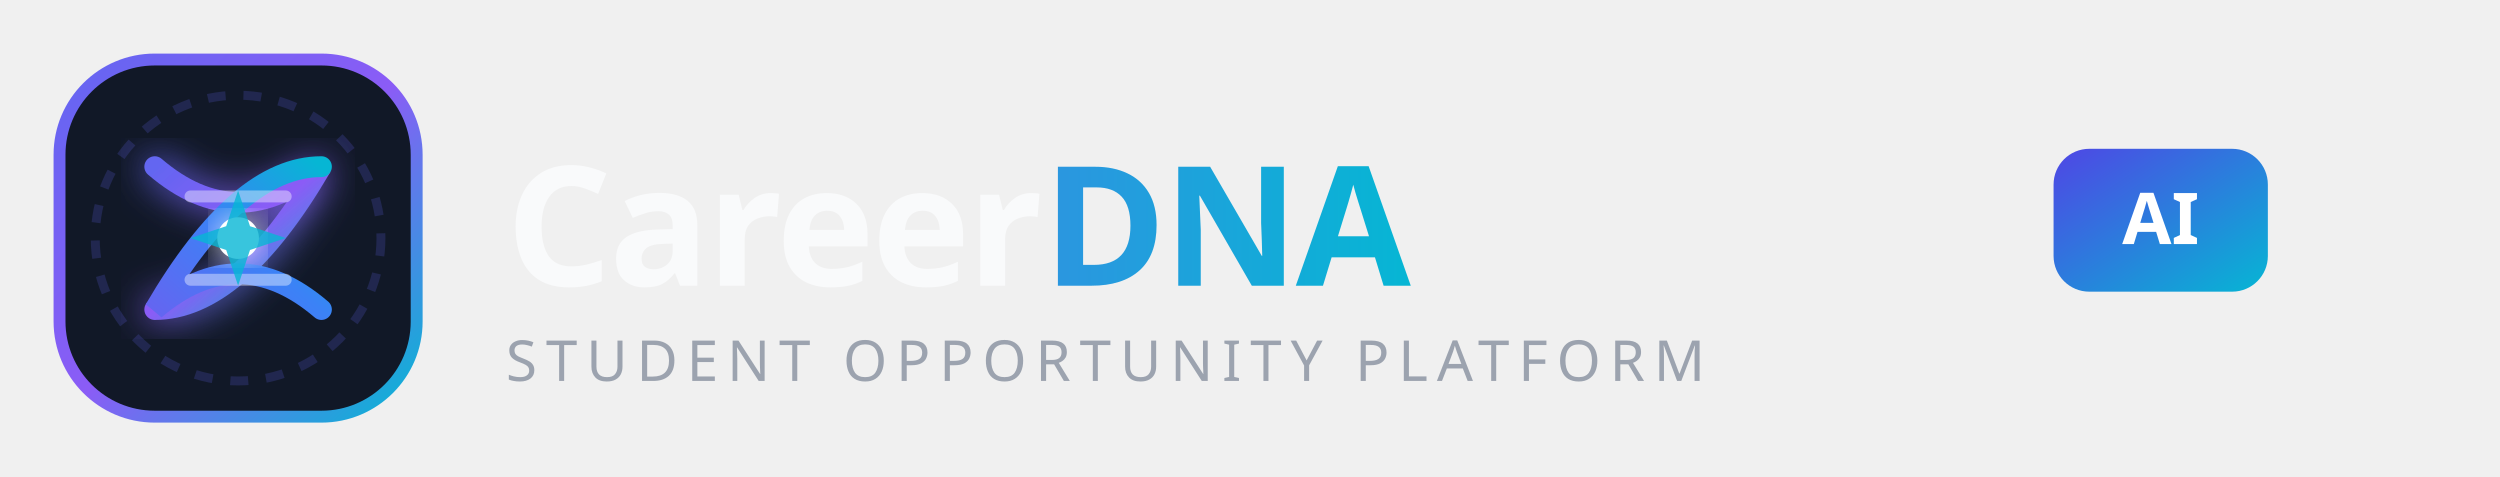
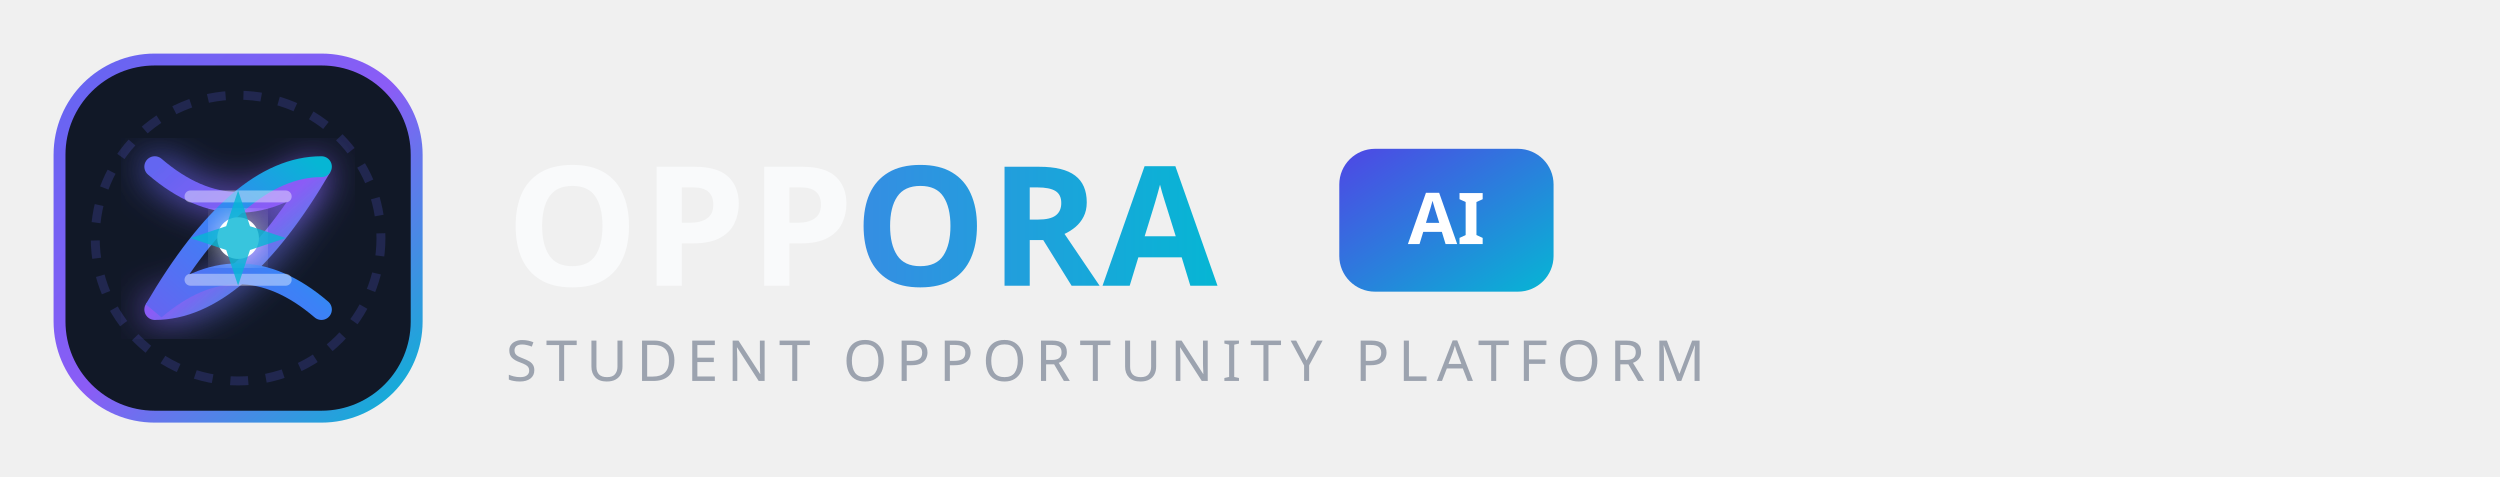
<svg xmlns="http://www.w3.org/2000/svg" viewBox="0 0 420 80" width="100%" height="100%">
  <defs>
-     <linearGradient id="dnaGrad1" x1="0%" y1="0%" x2="100%" y2="100%">
+     <linearGradient id="opporaGrad1" x1="0%" y1="0%" x2="100%" y2="100%">
      <stop offset="0%" stop-color="#6366F1" />
      <stop offset="50%" stop-color="#8B5CF6" />
      <stop offset="100%" stop-color="#06B6D4" />
    </linearGradient>
-     <linearGradient id="dnaGrad2" x1="100%" y1="0%" x2="0%" y2="100%">
+     <linearGradient id="opporaGrad2" x1="100%" y1="0%" x2="0%" y2="100%">
      <stop offset="0%" stop-color="#06B6D4" />
      <stop offset="50%" stop-color="#3B82F6" />
      <stop offset="100%" stop-color="#6366F1" />
    </linearGradient>
    <linearGradient id="textGrad" x1="0%" y1="0%" x2="100%" y2="0%">
      <stop offset="0%" stop-color="#6366F1" />
      <stop offset="100%" stop-color="#06B6D4" />
    </linearGradient>
    <linearGradient id="badgeGrad" x1="0%" y1="0%" x2="100%" y2="100%">
      <stop offset="0%" stop-color="#4F46E5" />
      <stop offset="100%" stop-color="#06B6D4" />
    </linearGradient>
    <filter id="glow" x="-20%" y="-20%" width="140%" height="140%">
      <feGaussianBlur stdDeviation="3" result="blur" />
      <feComposite in="SourceGraphic" in2="blur" operator="over" />
    </filter>
  </defs>
  <g transform="translate(10, 10)">
-     <rect x="0" y="0" width="60" height="60" rx="16" fill="#111827" stroke="url(#dnaGrad1)" stroke-width="2" />
+     <rect x="0" y="0" width="60" height="60" rx="16" fill="#111827" stroke="url(#opporaGrad1)" stroke-width="2" />
    <circle cx="30" cy="30" r="24" fill="none" stroke="rgba(99, 102, 241, 0.2)" stroke-width="1.5" stroke-dasharray="3 3" />
-     <path d="M 16 18 Q 30 30 44 18 Q 30 42 16 42" fill="none" stroke="url(#dnaGrad1)" stroke-width="3.5" stroke-linecap="round" filter="url(#glow)" />
-     <path d="M 44 42 Q 30 30 16 42 Q 30 18 44 18" fill="none" stroke="url(#dnaGrad2)" stroke-width="3.5" stroke-linecap="round" />
+     <path d="M 16 18 Q 30 30 44 18 Q 30 42 16 42" fill="none" stroke="url(#opporaGrad1)" stroke-width="3.5" stroke-linecap="round" filter="url(#glow)" />
+     <path d="M 44 42 Q 30 30 16 42 Q 30 18 44 18" fill="none" stroke="url(#opporaGrad2)" stroke-width="3.5" stroke-linecap="round" />
    <line x1="22" y1="23" x2="38" y2="23" stroke="rgba(255, 255, 255, 0.4)" stroke-width="2" stroke-linecap="round" />
    <line x1="22" y1="37" x2="38" y2="37" stroke="rgba(255, 255, 255, 0.4)" stroke-width="2" stroke-linecap="round" />
    <circle cx="30" cy="30" r="3.5" fill="#FFFFFF" filter="url(#glow)" />
    <polygon points="30,22 32,28 38,30 32,32 30,38 28,32 22,30 28,28" fill="#06B6D4" opacity="0.8" />
  </g>
  <g transform="translate(85, 48)">
-     <text font-family="'Plus Jakarta Sans', 'Segoe UI', sans-serif" font-weight="800" font-size="28" fill="#F9FAFB" letter-spacing="-0.5">
-       Career<tspan fill="url(#textGrad)">DNA</tspan>
+     <text font-family="'Plus Jakarta Sans', 'Segoe UI', sans-serif" font-weight="800" font-size="28" fill="#F9FAFB" letter-spacing="0.5">
+       OPP<tspan fill="url(#textGrad)">ORA</tspan>
    </text>
    <text x="0" y="16" font-family="'Plus Jakarta Sans', 'Segoe UI', sans-serif" font-weight="500" font-size="9.5" fill="#9CA3AF" letter-spacing="1.5">
      STUDENT OPPORTUNITY PLATFORM
    </text>
  </g>
-   <g transform="translate(345, 25)">
+   <g transform="translate(225, 25)">
    <rect x="0" y="0" width="36" height="24" rx="6" fill="url(#badgeGrad)" />
    <text x="18" y="16" font-family="'Plus Jakarta Sans', 'Segoe UI', sans-serif" font-weight="800" font-size="12" fill="#FFFFFF" text-anchor="middle">
      AI
    </text>
  </g>
</svg>
